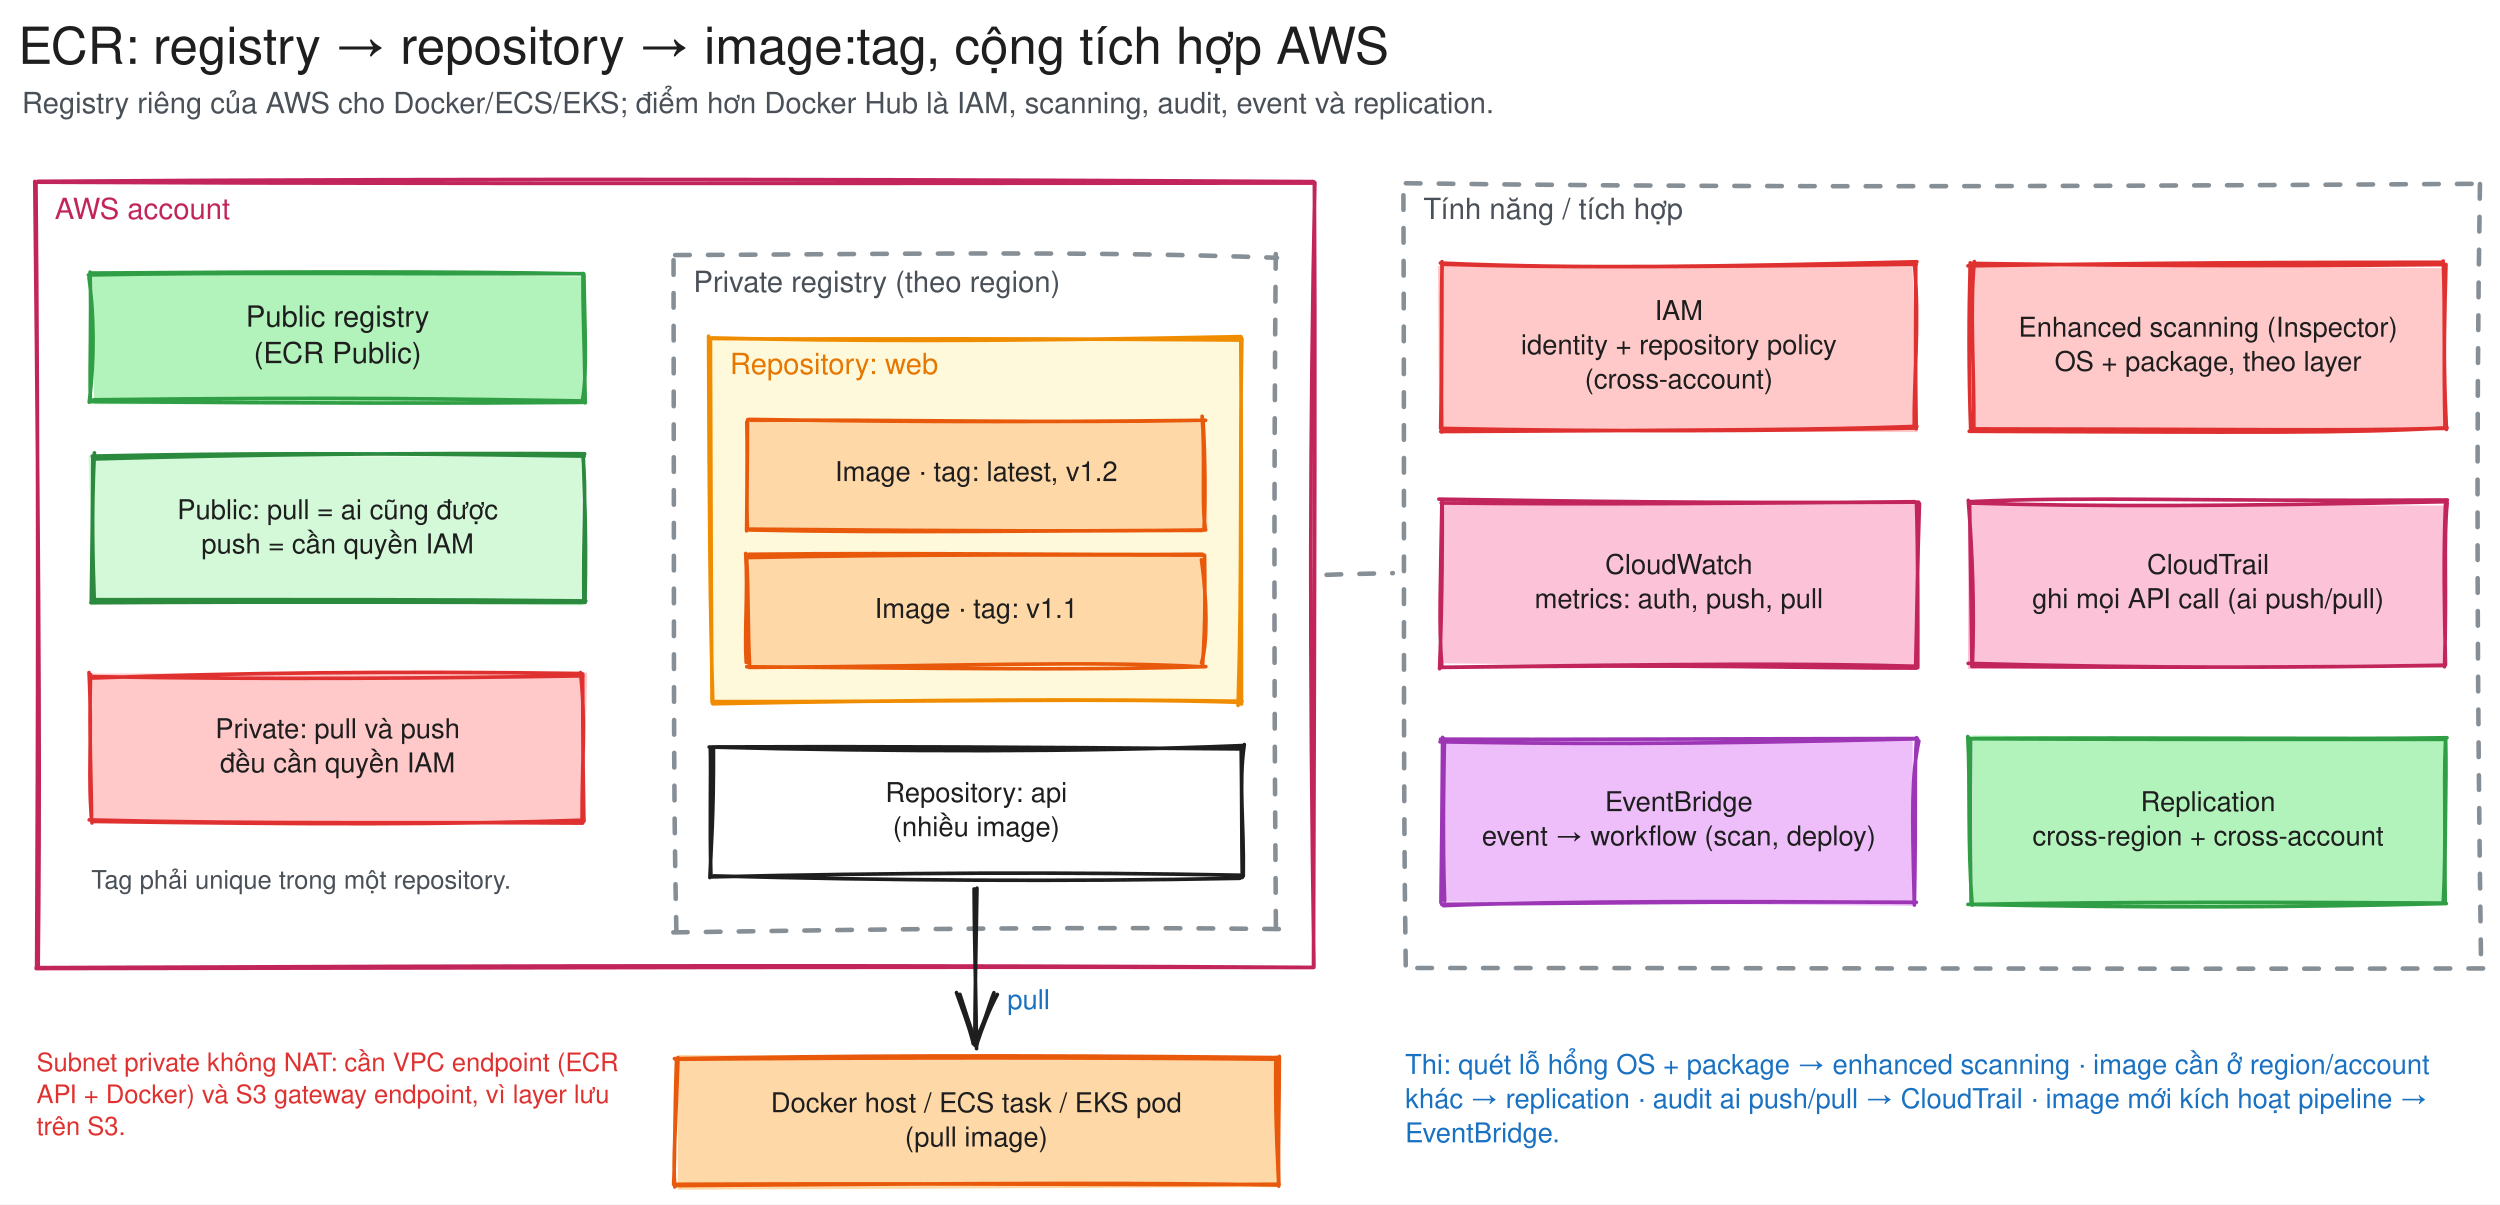
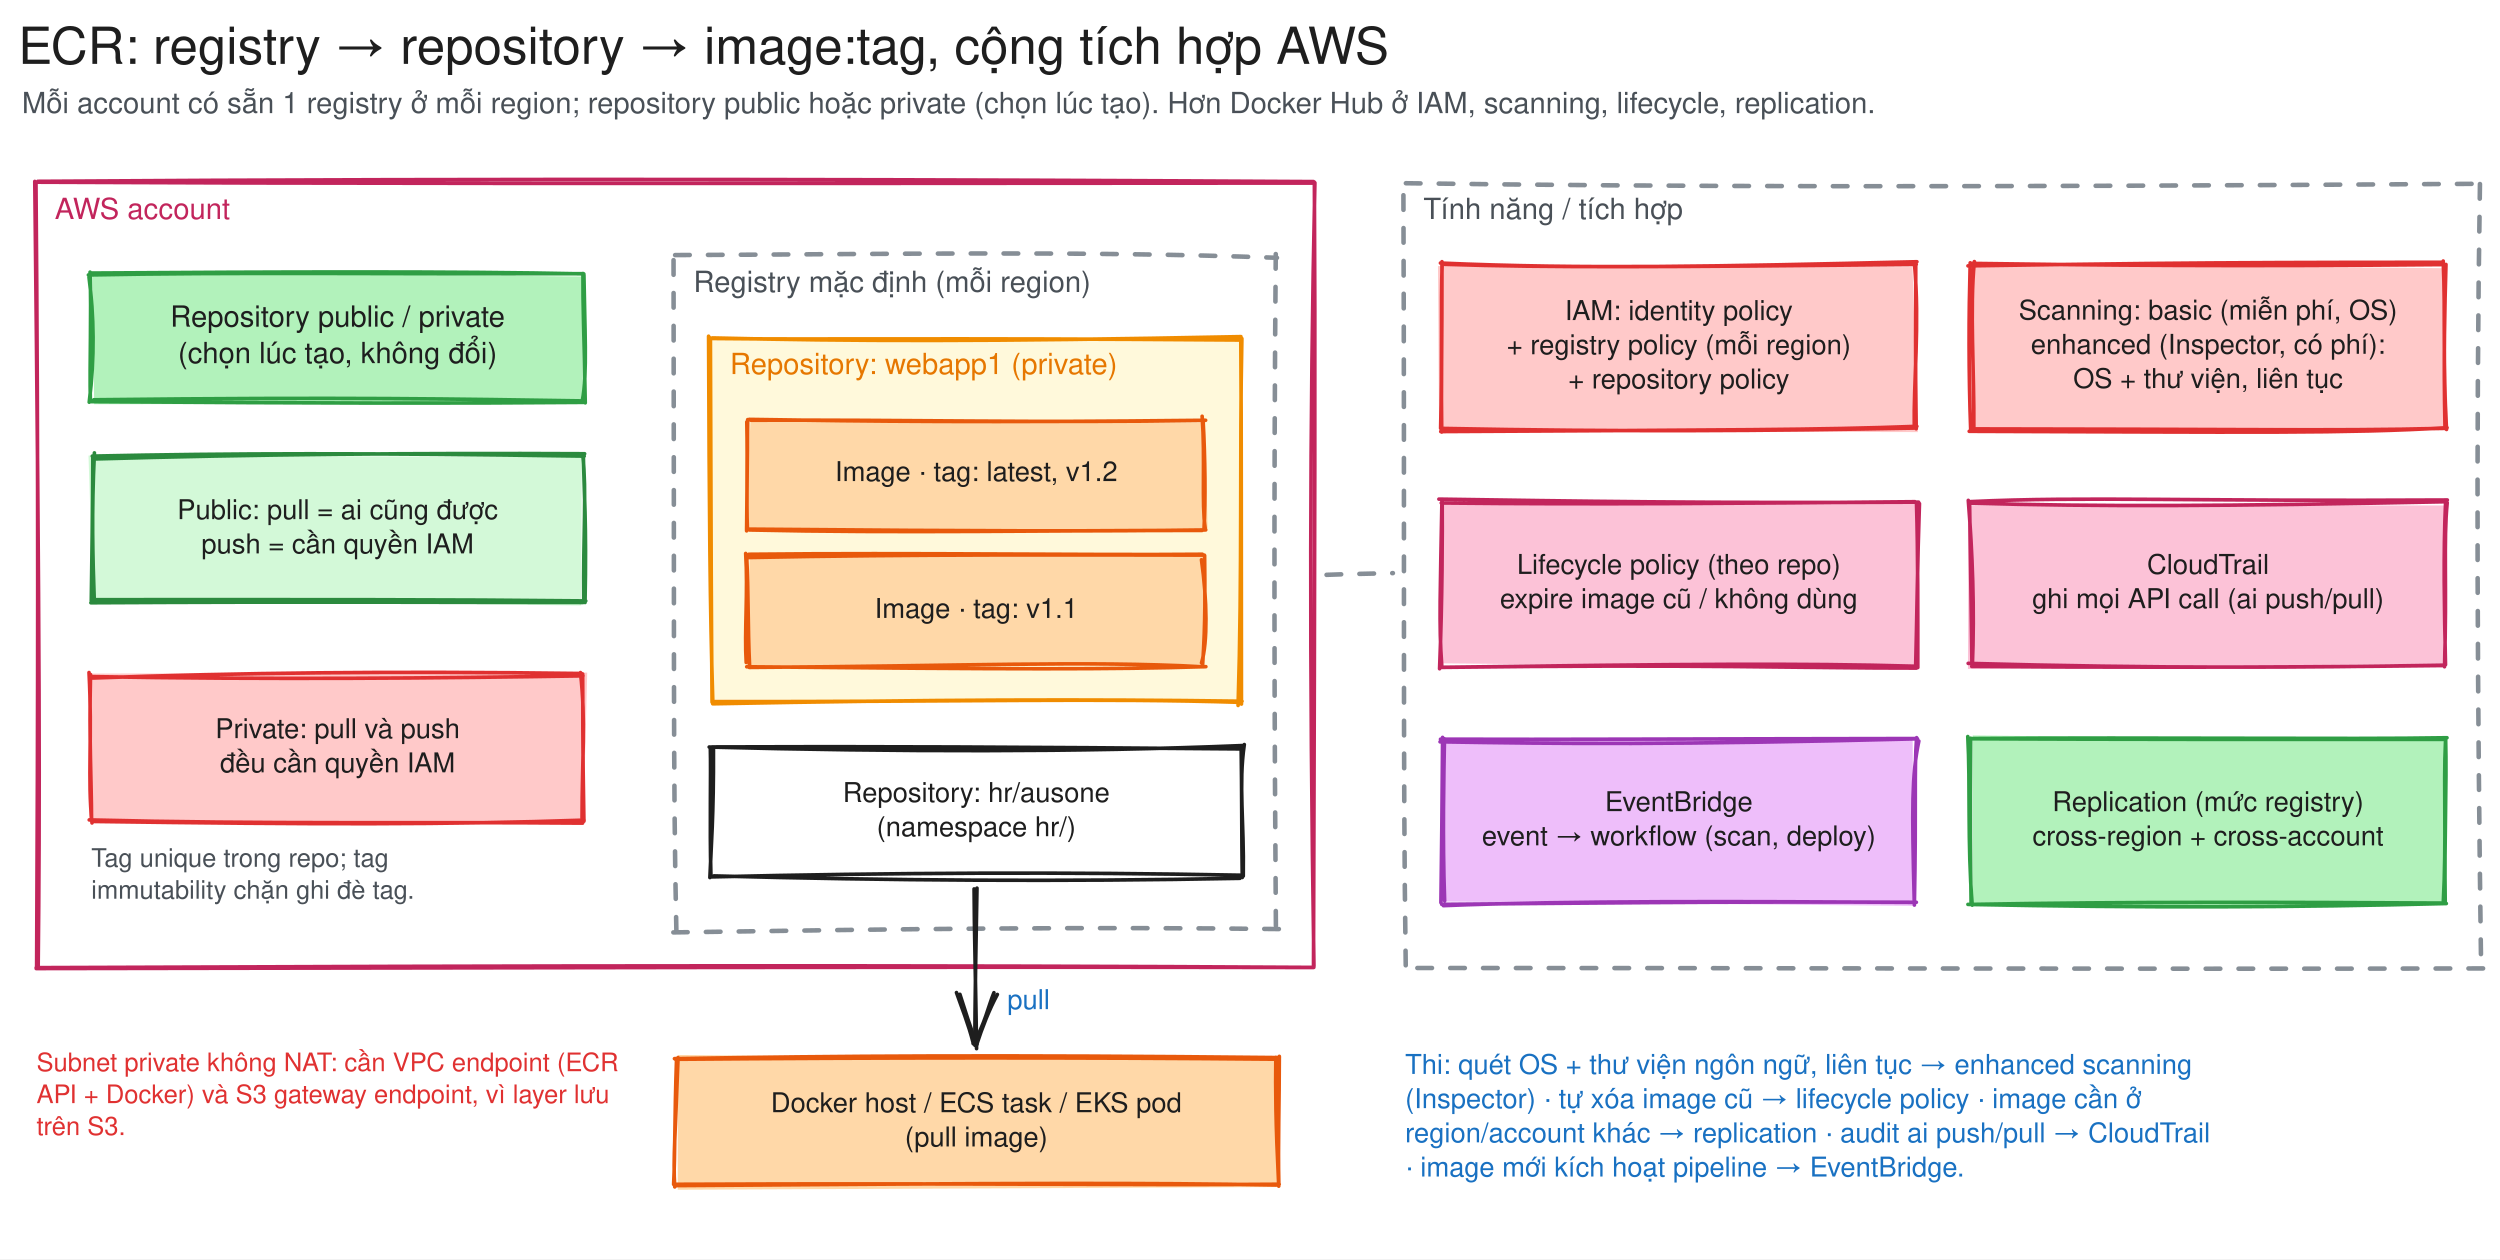
- <svg xmlns="http://www.w3.org/2000/svg" version="1.1" viewBox="0 0 1370 660" width="1370" height="660">
+ <svg xmlns="http://www.w3.org/2000/svg" version="1.1" viewBox="0 0 1370 690" width="1370" height="690">
  <defs>
    <style>
      @font-face {
        font-family: "Virgil";
        src: url("https://excalidraw.com/Virgil.woff2");
      }
      @font-face {
        font-family: "Cascadia";
        src: url("https://excalidraw.com/Cascadia.woff2");
      }
    </style>
  </defs>
-   <rect x="0" y="0" width="1370" height="660" fill="#ffffff" />
+   <rect x="0" y="0" width="1370" height="690" fill="#ffffff" />
  <g transform="translate(10 10) rotate(0 385.56 17.5)">
    <text x="0" y="25" font-family="Helvetica, Segoe UI Emoji" font-size="28px" fill="#1e1e1e" text-anchor="start" style="white-space: pre;" direction="ltr">ECR: registry → repository → image:tag, cộng tích hợp AWS</text>
  </g>
-   <g transform="translate(12 48) rotate(0 421.68 10)">
-     <text x="0" y="14" font-family="Helvetica, Segoe UI Emoji" font-size="16px" fill="#495057" text-anchor="start" style="white-space: pre;" direction="ltr">Registry riêng của AWS cho Docker/ECS/EKS; điểm hơn Docker Hub là IAM, scanning, audit, event và replication.</text>
+   <g transform="translate(12 48) rotate(0 564.82 10)">
+     <text x="0" y="14" font-family="Helvetica, Segoe UI Emoji" font-size="16px" fill="#495057" text-anchor="start" style="white-space: pre;" direction="ltr">Mỗi account có sẵn 1 registry ở mỗi region; repository public hoặc private (chọn lúc tạo). Hơn Docker Hub ở IAM, scanning, lifecycle, replication.</text>
  </g>
  <g stroke-linecap="round" transform="translate(20 100) rotate(0 350 215)">
    <path d="M0.71 -0.63 C257.73 -2.44, 515.26 -1.57, 699.82 -0.49 M-0.23 -0.16 C152.88 0.6, 305.34 0.64, 699.72 0.33 M700.56 0.17 C697.77 130.63, 697.49 262.55, 700.04 429.45 M700.28 -0.18 C700.81 91.04, 700.53 181.08, 699.8 429.71 M699.72 430.2 C486.41 429.75, 272.44 430.36, -0.15 430.77 M699.97 430.13 C489.45 428.84, 278.79 429.09, -0.17 430.27 M0.92 429.64 C1.86 343.3, 1.86 257.03, -0.94 -0.58 M0.08 429.73 C0.73 291.43, 1.08 153.6, -0.29 -0.12" stroke="#c2255c" stroke-width="2" fill="none" />
  </g>
  <g transform="translate(30 106) rotate(0 48.96 10)">
    <text x="0" y="14" font-family="Helvetica, Segoe UI Emoji" font-size="16px" fill="#c2255c" text-anchor="start" style="white-space: pre;" direction="ltr">AWS account</text>
  </g>
  <g stroke-linecap="round" transform="translate(370 140) rotate(0 165 185)">
    <path d="M-0.03 -0.22 C112.84 -0.61, 222.97 -2.69, 329.76 1.27 M329.12 -0.77 C327.97 130.88, 328.36 262.35, 329.21 370.78 M330.81 369.12 C227.8 367.91, 127.75 368.95, -1 370.95 M0.66 370.57 C-1.25 285.98, -0.45 202.17, -0.9 0.04" stroke="#868e96" stroke-width="2.5" fill="none" stroke-dasharray="8 10" />
  </g>
  <g transform="translate(380 146) rotate(0 112.88 10)">
-     <text x="0" y="14" font-family="Helvetica, Segoe UI Emoji" font-size="16px" fill="#495057" text-anchor="start" style="white-space: pre;" direction="ltr">Private registry (theo region)</text>
+     <text x="0" y="14" font-family="Helvetica, Segoe UI Emoji" font-size="16px" fill="#495057" text-anchor="start" style="white-space: pre;" direction="ltr">Registry mặc định (mỗi region)</text>
  </g>
  <g stroke-linecap="round" transform="translate(390 185) rotate(0 145 100)">
    <path d="M-0.03 0.23 L290.65 -0.53 L291.07 199.58 L0.51 198.26" stroke="none" stroke-width="0" fill="#fff9db" />
    <path d="M-1.06 0.49 C59.9 1.22, 119.54 0.04, 290.45 1.35 M0.47 0.18 C76.16 2.03, 150.53 2.27, 290.03 -0.53 M290.55 0.52 C289.25 62.4, 290.78 128.5, 288.47 201.59 M289.95 0.21 C290.37 54.26, 290.14 108.16, 290.31 200.83 M289.96 199.9 C214.42 197.45, 136.83 199.63, 1.01 199.47 M290.63 199.27 C205.85 198.11, 121.95 198.3, 0.59 200.68 M0.59 198.26 C-0.91 149.71, -1.33 98.82, -1.7 -0.76 M0.21 199.81 C-0.17 158.7, -0.34 117.4, -0.69 0.18" stroke="#f08c00" stroke-width="2" fill="none" />
  </g>
-   <g transform="translate(400 191) rotate(0 61.36 10)">
-     <text x="0" y="14" font-family="Helvetica, Segoe UI Emoji" font-size="16px" fill="#e67700" text-anchor="start" style="white-space: pre;" direction="ltr">Repository: web</text>
+   <g transform="translate(400 191) rotate(0 118.63 10)">
+     <text x="0" y="14" font-family="Helvetica, Segoe UI Emoji" font-size="16px" fill="#e67700" text-anchor="start" style="white-space: pre;" direction="ltr">Repository: webapp1 (private)</text>
  </g>
  <g stroke-linecap="round" transform="translate(770 100) rotate(0 295 215)">
    <path d="M0.43 0.41 C148.73 2.38, 296.69 2.7, 589.88 0.71 M589.01 0.86 C586.76 142.86, 587.65 284.52, 589.64 429.62 M590.72 430.7 C385.83 431.2, 183.08 430.36, -0.42 430.46 M0.34 428.98 C-1.32 314.73, -0.17 201.35, -0.95 -0.96" stroke="#868e96" stroke-width="2.5" fill="none" stroke-dasharray="8 10" />
  </g>
  <g transform="translate(780 106) rotate(0 74 10)">
    <text x="0" y="14" font-family="Helvetica, Segoe UI Emoji" font-size="16px" fill="#495057" text-anchor="start" style="white-space: pre;" direction="ltr">Tính năng / tích hợp</text>
  </g>
  <g stroke-linecap="round" transform="translate(50 150) rotate(0 135 35)">
    <path d="M0.44 -0.93 L268.94 1.51 L269.48 71.15 L1.62 71.52" stroke="none" stroke-width="0" fill="#b2f2bb" />
    <path d="M-1.56 0.68 C77.9 -0.9, 159.06 0.26, 268.83 -0.03 M0.27 -0.37 C100.28 -1.06, 200 -1.45, 269.92 0.08 M269.99 0.64 C270.37 28.11, 271.93 55.69, 269.13 69.41 M269.45 -0.13 C269.3 16.37, 270.12 34.44, 270.72 70.76 M269.34 69.7 C202.92 68.69, 139.23 67.48, 1.41 69.08 M269.77 70.5 C199.37 71.14, 127.06 71.02, -0.47 70.09 M-1.11 70.41 C1.98 45.99, 1.5 22.61, -1.22 1.99 M-0.49 70.04 C-0.97 47.32, 0.18 23.16, -0.65 -0.87" stroke="#2f9e44" stroke-width="2" fill="none" />
  </g>
-   <g transform="translate(128.04 165) rotate(0 56.96 20)">
-     <text x="56.96" y="14" font-family="Helvetica, Segoe UI Emoji" font-size="16px" fill="#1e1e1e" text-anchor="middle" style="white-space: pre;" direction="ltr">Public registry</text>
-     <text x="56.96" y="34" font-family="Helvetica, Segoe UI Emoji" font-size="16px" fill="#1e1e1e" text-anchor="middle" style="white-space: pre;" direction="ltr">(ECR Public)</text>
+   <g transform="translate(82.47 165) rotate(0 102.53 20)">
+     <text x="102.53" y="14" font-family="Helvetica, Segoe UI Emoji" font-size="16px" fill="#1e1e1e" text-anchor="middle" style="white-space: pre;" direction="ltr">Repository public / private</text>
+     <text x="102.53" y="34" font-family="Helvetica, Segoe UI Emoji" font-size="16px" fill="#1e1e1e" text-anchor="middle" style="white-space: pre;" direction="ltr">(chọn lúc tạo, không đổi)</text>
  </g>
  <g stroke-linecap="round" transform="translate(50 250) rotate(0 135 40)">
    <path d="M-1.52 -0.38 L268.86 0.41 L268.48 81.85 L1.04 78.4" stroke="none" stroke-width="0" fill="#d3f9d8" />
    <path d="M1.19 1.53 C89.11 -1.03, 177.45 -1.82, 270.37 -1.35 M0.58 -0.05 C76.22 -1.65, 151.32 -1.86, 270.15 -0.04 M269.36 -0.87 C271.55 20.24, 269.51 42.19, 269.89 79.43 M269.66 -0.57 C270.01 18.87, 271.5 36.34, 270.6 80.17 M270.99 79.3 C195.48 78.48, 121.58 78.59, 1.36 78.62 M269.57 80.16 C195.28 80.16, 119.87 79.63, -0.19 80.32 M1.67 79.19 C0.83 55.32, 0.13 31.1, 1.73 -1.82 M0.02 79.28 C0.24 56.69, 0.81 33.42, 0.87 0.38" stroke="#2b8a3e" stroke-width="2" fill="none" />
  </g>
  <g transform="translate(96.575 271.25) rotate(0 88.425 18.75)">
    <text x="88.425" y="13.25" font-family="Helvetica, Segoe UI Emoji" font-size="15px" fill="#1e1e1e" text-anchor="middle" style="white-space: pre;" direction="ltr">Public: pull = ai cũng được</text>
    <text x="88.425" y="32" font-family="Helvetica, Segoe UI Emoji" font-size="15px" fill="#1e1e1e" text-anchor="middle" style="white-space: pre;" direction="ltr">push = cần quyền IAM</text>
  </g>
  <g stroke-linecap="round" transform="translate(50 370) rotate(0 135 40)">
    <path d="M-0.84 -0.89 L271.79 -1.41 L269.71 80.32 L-1.25 79.97" stroke="none" stroke-width="0" fill="#ffc9c9" />
    <path d="M0.86 1.56 C81.28 -1.32, 161.46 -2.33, 268.7 -0.93 M-0.27 0.77 C96.92 2.55, 193.51 1.61, 269.47 0.37 M268.09 -1.43 C271.09 24.59, 268.95 47.28, 268.96 78.09 M269.3 -0.65 C269.49 16.68, 269.13 33.55, 269.98 80.04 M269.25 81.08 C182.11 80.32, 94.26 81.74, -1.11 79.31 M270.07 79.43 C196.52 81.94, 123.91 81.9, 0.42 80.15 M0.42 80.98 C-2.12 56.61, 0.65 33.77, -1.22 -1.45 M0.16 79.04 C0.15 58.42, -1.22 36.85, -0.39 -0.35" stroke="#e03131" stroke-width="2" fill="none" />
  </g>
  <g transform="translate(113.225 391.25) rotate(0 71.775 18.75)">
    <text x="71.775" y="13.25" font-family="Helvetica, Segoe UI Emoji" font-size="15px" fill="#1e1e1e" text-anchor="middle" style="white-space: pre;" direction="ltr">Private: pull và push</text>
    <text x="71.775" y="32" font-family="Helvetica, Segoe UI Emoji" font-size="15px" fill="#1e1e1e" text-anchor="middle" style="white-space: pre;" direction="ltr">đều cần quyền IAM</text>
  </g>
  <g stroke-linecap="round" transform="translate(410 230) rotate(0 125 30)">
    <path d="M1.29 1.03 L250.25 1.79 L251.82 60.1 L-1.82 59.66" stroke="none" stroke-width="0" fill="#ffd8a8" />
    <path d="M1.52 0.29 C81.61 -0.11, 162.77 1.85, 249.08 0.38 M0.55 -0.18 C65.68 0.91, 131.4 1.61, 250.68 0.31 M248.77 -1.89 C250.48 21.04, 248.43 46.1, 250.44 59.43 M249.28 -0.04 C250.47 21.63, 250.64 43.39, 249.78 60.47 M248.72 60.68 C165.47 60.6, 82.92 62.31, 0.68 60.42 M250.73 60.4 C192.57 61.2, 134.39 61.09, -0.22 59.96 M-0.43 59.54 C-1.05 43.24, -0.24 26.6, -0.75 1.2 M-0.86 60.9 C-0.6 39.56, -0.48 17.98, -0.27 -0.05" stroke="#e8590c" stroke-width="2" fill="none" />
  </g>
  <g transform="translate(447.7 250.625) rotate(0 87.3 9.375)">
    <text x="87.3" y="13" font-family="Helvetica, Segoe UI Emoji" font-size="15px" fill="#1e1e1e" text-anchor="middle" style="white-space: pre;" direction="ltr">Image · tag: latest, v1.2</text>
  </g>
  <g stroke-linecap="round" transform="translate(410 305) rotate(0 125 30)">
    <path d="M0.92 -1.95 L249.22 -0.27 L249.42 59.1 L-0.68 60.49" stroke="none" stroke-width="0" fill="#ffd8a8" />
    <path d="M0.41 -1.26 C91.98 -2.25, 185.16 -0.68, 248.88 -1.28 M-0.53 0.55 C90.96 -1.34, 181.63 -0.87, 249.99 -0.79 M248.4 1.75 C251.52 23.56, 251.84 47.18, 248.43 58.27 M250.13 -0.56 C250.3 18.29, 250.67 35.14, 249.03 59.45 M249.61 60.39 C183.56 56.95, 119.8 60.04, 0.58 60.75 M250.81 60.33 C198.22 61.93, 147.16 61.79, -0.8 60.39 M-1.08 58.04 C-2.14 41.24, -0.05 18.85, -1.37 -1.71 M0.79 60.33 C-0.23 38.59, 0.16 18.57, -0.81 0.18" stroke="#e8590c" stroke-width="2" fill="none" />
  </g>
  <g transform="translate(474.175 325.625) rotate(0 60.825 9.375)">
    <text x="60.825" y="13" font-family="Helvetica, Segoe UI Emoji" font-size="15px" fill="#1e1e1e" text-anchor="middle" style="white-space: pre;" direction="ltr">Image · tag: v1.1</text>
  </g>
  <g stroke-linecap="round" transform="translate(390 410) rotate(0 145 35)">
    <path d="M0.22 -0.55 L288.9 -2 L290.61 69.67 L-0.9 71.76" stroke="none" stroke-width="0" fill="#ffffff" />
    <path d="M-1.36 -0.62 C99.99 2.04, 201.88 2.26, 291.27 -1.45 M0.22 -0.68 C85.82 -1.09, 171.28 -0.6, 290.34 0.41 M291.88 -1.98 C288.67 19.86, 291.82 40.28, 291.31 70.08 M290.16 -0.26 C290.53 23.22, 290.41 49.14, 290.76 70.86 M289.46 71.32 C192.68 73.23, 96.14 72.55, 1.26 69.99 M290.28 69.62 C194.3 67.75, 97.92 68.22, -0.6 70.55 M-0.98 70.9 C-0.36 53.91, 1.16 37.64, 0.97 -0.03 M-0.43 69.45 C-1.13 42.21, -0.36 14.45, -0.74 -0.43" stroke="#1e1e1e" stroke-width="2" fill="none" />
  </g>
-   <g transform="translate(481.6 426.25) rotate(0 53.4 18.75)">
-     <text x="53.4" y="13.25" font-family="Helvetica, Segoe UI Emoji" font-size="15px" fill="#1e1e1e" text-anchor="middle" style="white-space: pre;" direction="ltr">Repository: api</text>
-     <text x="53.4" y="32" font-family="Helvetica, Segoe UI Emoji" font-size="15px" fill="#1e1e1e" text-anchor="middle" style="white-space: pre;" direction="ltr">(nhiều image)</text>
+   <g transform="translate(460.24 426.25) rotate(0 74.76 18.75)">
+     <text x="74.76" y="13.25" font-family="Helvetica, Segoe UI Emoji" font-size="15px" fill="#1e1e1e" text-anchor="middle" style="white-space: pre;" direction="ltr">Repository: hr/ausone</text>
+     <text x="74.76" y="32" font-family="Helvetica, Segoe UI Emoji" font-size="15px" fill="#1e1e1e" text-anchor="middle" style="white-space: pre;" direction="ltr">(namespace hr/)</text>
  </g>
  <g stroke-linecap="round" transform="translate(790 145) rotate(0 130 45)">
    <path d="M-1.99 0.79 L258.06 1.36 L260.95 91.8 L-1.38 91.2" stroke="none" stroke-width="0" fill="#ffc9c9" />
    <path d="M-0.64 -0.85 C77.43 2.55, 152.66 0.99, 260.46 -1.57 M0.8 -0.17 C60.3 1.78, 121.37 1.31, 260.11 -0.07 M259.16 -0.12 C262.03 32.96, 258.58 64.61, 259.02 89.52 M259.83 0.92 C259.94 25.89, 259.44 50.78, 260.08 89.96 M260.44 88.63 C207.95 90.63, 156.02 90.59, -0.47 91.5 M260.13 89.56 C179.34 91.14, 98.63 91.72, -0.15 89.76 M0.07 91.77 C-0.35 67.54, 0.25 45.05, 0.2 -1.6 M-0.54 89.68 C0.34 55.66, -0.44 19.44, 0.28 0.66" stroke="#e03131" stroke-width="2" fill="none" />
  </g>
-   <g transform="translate(822.95 161.875) rotate(0 97.05 28.125)">
-     <text x="97.05" y="13.5" font-family="Helvetica, Segoe UI Emoji" font-size="15px" fill="#1e1e1e" text-anchor="middle" style="white-space: pre;" direction="ltr">IAM</text>
-     <text x="97.05" y="32.25" font-family="Helvetica, Segoe UI Emoji" font-size="15px" fill="#1e1e1e" text-anchor="middle" style="white-space: pre;" direction="ltr">identity + repository policy</text>
-     <text x="97.05" y="51" font-family="Helvetica, Segoe UI Emoji" font-size="15px" fill="#1e1e1e" text-anchor="middle" style="white-space: pre;" direction="ltr">(cross-account)</text>
+   <g transform="translate(816.02 161.88) rotate(0 103.98 28.12)">
+     <text x="103.98" y="13.5" font-family="Helvetica, Segoe UI Emoji" font-size="15px" fill="#1e1e1e" text-anchor="middle" style="white-space: pre;" direction="ltr">IAM: identity policy</text>
+     <text x="103.98" y="32.25" font-family="Helvetica, Segoe UI Emoji" font-size="15px" fill="#1e1e1e" text-anchor="middle" style="white-space: pre;" direction="ltr">+ registry policy (mỗi region)</text>
+     <text x="103.98" y="51" font-family="Helvetica, Segoe UI Emoji" font-size="15px" fill="#1e1e1e" text-anchor="middle" style="white-space: pre;" direction="ltr">+ repository policy</text>
  </g>
  <g stroke-linecap="round" transform="translate(1080 145) rotate(0 130 45)">
    <path d="M0.61 -0.38 L258.59 1.97 L261.55 88.98 L1.8 90.41" stroke="none" stroke-width="0" fill="#ffc9c9" />
    <path d="M-1.55 0.7 C59.3 -0.2, 121.18 -1.33, 258.63 -1.26 M-0.2 -0.67 C70.96 0.33, 141.55 1.11, 259.34 -0.01 M258.88 -1.95 C260.19 27.71, 258.58 54.63, 260.69 90.34 M260.39 -0.08 C259.74 24.04, 259.02 48.11, 259.86 89.83 M260.99 89.38 C206.53 92.67, 153.14 91.86, -0.87 91.36 M260.79 89.73 C195.34 91.19, 130.59 90.09, 0.62 90.03 M1.66 90.23 C1.94 58.84, -0.63 23.97, 1.95 -1.65 M-0.05 90.98 C-1.24 59.02, -1.16 28.03, -0.33 -0.97" stroke="#e03131" stroke-width="2" fill="none" />
  </g>
-   <g transform="translate(1104.55 171.25) rotate(0 105.45 18.75)">
-     <text x="105.45" y="13.25" font-family="Helvetica, Segoe UI Emoji" font-size="15px" fill="#1e1e1e" text-anchor="middle" style="white-space: pre;" direction="ltr">Enhanced scanning (Inspector)</text>
-     <text x="105.45" y="32" font-family="Helvetica, Segoe UI Emoji" font-size="15px" fill="#1e1e1e" text-anchor="middle" style="white-space: pre;" direction="ltr">OS + package, theo layer</text>
+   <g transform="translate(1100.91 161.88) rotate(0 109.08 28.12)">
+     <text x="109.08" y="13.25" font-family="Helvetica, Segoe UI Emoji" font-size="15px" fill="#1e1e1e" text-anchor="middle" style="white-space: pre;" direction="ltr">Scanning: basic (miễn phí, OS)</text>
+     <text x="109.08" y="32" font-family="Helvetica, Segoe UI Emoji" font-size="15px" fill="#1e1e1e" text-anchor="middle" style="white-space: pre;" direction="ltr">enhanced (Inspector, có phí):</text>
+     <text x="109.08" y="50.75" font-family="Helvetica, Segoe UI Emoji" font-size="15px" fill="#1e1e1e" text-anchor="middle" style="white-space: pre;" direction="ltr">OS + thư viện, liên tục</text>
  </g>
  <g stroke-linecap="round" transform="translate(790 275) rotate(0 130 45)">
    <path d="M-0.06 1.49 L260.02 0.98 L261.65 91.07 L-0.33 88.5" stroke="none" stroke-width="0" fill="#fcc2d7" />
    <path d="M-1.49 -1.48 C71.56 -0.38, 144.97 0.8, 261.37 0.18 M-0.19 0.64 C83.7 1.55, 167.3 0.86, 259.4 -0.07 M261.86 0.96 C260.77 32.09, 260.43 66.2, 259.78 90.08 M260.24 0.56 C261.09 30.12, 260.95 61.5, 260.95 90.81 M260.21 91.12 C199.9 91.19, 140.78 88.91, -0.44 90.73 M259.38 90.09 C196.89 88.32, 132.37 88.9, 0.52 90.67 M-1.11 91.47 C0.42 53.11, 0.46 16.41, 0.32 -0.92 M0.09 89.85 C-1.56 67.76, -0.65 46.97, 0.18 -0.53" stroke="#c2255c" stroke-width="2" fill="none" />
  </g>
-   <g transform="translate(834.2 301.25) rotate(0 85.8 18.75)">
-     <text x="85.8" y="13.25" font-family="Helvetica, Segoe UI Emoji" font-size="15px" fill="#1e1e1e" text-anchor="middle" style="white-space: pre;" direction="ltr">CloudWatch</text>
-     <text x="85.8" y="32" font-family="Helvetica, Segoe UI Emoji" font-size="15px" fill="#1e1e1e" text-anchor="middle" style="white-space: pre;" direction="ltr">metrics: auth, push, pull</text>
+   <g transform="translate(823.9 301.25) rotate(0 96.09 18.75)">
+     <text x="96.09" y="13.25" font-family="Helvetica, Segoe UI Emoji" font-size="15px" fill="#1e1e1e" text-anchor="middle" style="white-space: pre;" direction="ltr">Lifecycle policy (theo repo)</text>
+     <text x="96.09" y="32" font-family="Helvetica, Segoe UI Emoji" font-size="15px" fill="#1e1e1e" text-anchor="middle" style="white-space: pre;" direction="ltr">expire image cũ / không dùng</text>
  </g>
  <g stroke-linecap="round" transform="translate(1080 275) rotate(0 130 45)">
    <path d="M-1.38 1.96 L260.36 1.99 L258.62 88.6 L-1.56 91.57" stroke="none" stroke-width="0" fill="#fcc2d7" />
    <path d="M-0.16 -0.11 C61.61 -3.07, 123.35 -0.14, 261.13 -1.01 M0.49 0.75 C70.01 2.7, 138.98 2.45, 260.3 -0.05 M261.07 0.51 C258.99 21.61, 260.97 46.19, 259.58 90.38 M260.2 -0.33 C258.85 29.77, 259.53 57.7, 260.13 89.28 M258.55 89.5 C180.98 90.9, 102.71 91.34, -1.44 88.52 M259.24 89.71 C156.95 91, 53.56 90.71, 0.52 90.2 M0.85 90.16 C2.13 59.12, 0.88 27.3, -1.38 -0.8 M0.62 89.28 C0.18 61.4, -0.09 31.12, -0.67 0.07" stroke="#c2255c" stroke-width="2" fill="none" />
  </g>
  <g transform="translate(1109.35 301.25) rotate(0 100.65 18.75)">
    <text x="100.65" y="13.25" font-family="Helvetica, Segoe UI Emoji" font-size="15px" fill="#1e1e1e" text-anchor="middle" style="white-space: pre;" direction="ltr">CloudTrail</text>
    <text x="100.65" y="32" font-family="Helvetica, Segoe UI Emoji" font-size="15px" fill="#1e1e1e" text-anchor="middle" style="white-space: pre;" direction="ltr">ghi mọi API call (ai push/pull)</text>
  </g>
  <g stroke-linecap="round" transform="translate(790 405) rotate(0 130 45)">
    <path d="M-0.02 -0.77 L258.14 -0.15 L258.7 91.42 L-0.06 89.04" stroke="none" stroke-width="0" fill="#eebefa" />
    <path d="M-0.86 1.52 C64.87 2.61, 126.41 3.3, 260.77 -0.13 M-0.61 0.08 C64.94 0.34, 130.02 -0.13, 259.4 -0.28 M261.53 1.1 C257.63 19.81, 257.69 37.18, 259 88.5 M260.29 -0.76 C258.91 18.09, 260.19 35.99, 259.08 90.98 M258.7 89.5 C165.28 88.96, 69.26 88.48, 0.99 91.3 M260.16 89.45 C160.25 88.91, 59.09 90.07, 0.06 90.58 M1.66 88.64 C0.42 53.37, 1.25 19.37, 1.57 -0.15 M-0.38 89.64 C0.03 62.95, 0.23 36.17, 0.54 -0.91" stroke="#9c36b5" stroke-width="2" fill="none" />
  </g>
  <g transform="translate(808.1 431.25) rotate(0 111.9 18.75)">
    <text x="111.9" y="13.25" font-family="Helvetica, Segoe UI Emoji" font-size="15px" fill="#1e1e1e" text-anchor="middle" style="white-space: pre;" direction="ltr">EventBridge</text>
    <text x="111.9" y="32" font-family="Helvetica, Segoe UI Emoji" font-size="15px" fill="#1e1e1e" text-anchor="middle" style="white-space: pre;" direction="ltr">event → workflow (scan, deploy)</text>
  </g>
  <g stroke-linecap="round" transform="translate(1080 405) rotate(0 130 45)">
    <path d="M1.07 -1.99 L259.76 1.01 L260.55 90.45 L1.15 91.55" stroke="none" stroke-width="0" fill="#b2f2bb" />
    <path d="M0.91 -0.27 C103.23 -1.08, 205.25 0.25, 260.94 -0.72 M-0.02 -0.15 C81.3 0.22, 161.64 0.22, 260.25 0.19 M260.13 1.49 C258.92 26.5, 260.77 54.44, 258.9 90.08 M260.21 -0.69 C260.91 27.04, 259.42 52.66, 259.98 89.58 M260.58 90.14 C178.09 92.26, 96.3 92.63, -1.57 90.61 M260.19 89.89 C172.79 89.39, 85.13 89.09, -0.16 90.62 M0.78 91.04 C-1.93 57.1, -0.23 24.45, -1.66 -1.37 M0.17 90.29 C-0.15 67.73, -0.43 45.33, -0.06 -0.45" stroke="#2f9e44" stroke-width="2" fill="none" />
  </g>
-   <g transform="translate(1104.175 431.25) rotate(0 105.825 18.75)">
-     <text x="105.825" y="13.25" font-family="Helvetica, Segoe UI Emoji" font-size="15px" fill="#1e1e1e" text-anchor="middle" style="white-space: pre;" direction="ltr">Replication</text>
-     <text x="105.825" y="32" font-family="Helvetica, Segoe UI Emoji" font-size="15px" fill="#1e1e1e" text-anchor="middle" style="white-space: pre;" direction="ltr">cross-region + cross-account</text>
+   <g transform="translate(1104.17 431.25) rotate(0 105.83 18.75)">
+     <text x="105.83" y="13.25" font-family="Helvetica, Segoe UI Emoji" font-size="15px" fill="#1e1e1e" text-anchor="middle" style="white-space: pre;" direction="ltr">Replication (mức registry)</text>
+     <text x="105.83" y="32" font-family="Helvetica, Segoe UI Emoji" font-size="15px" fill="#1e1e1e" text-anchor="middle" style="white-space: pre;" direction="ltr">cross-region + cross-account</text>
  </g>
  <g stroke-linecap="round" transform="translate(370 580) rotate(0 165 35)">
    <path d="M1.38 -1.87 L330.29 0.84 L330.7 70.5 L1.41 71.98" stroke="none" stroke-width="0" fill="#ffd8a8" />
    <path d="M-0.4 0.14 C89.04 -1.41, 176.74 -2.04, 331.1 -0.44 M0.14 0.5 C112.05 -0.46, 223.99 -0.54, 329.52 0.45 M331.07 -1.11 C331.1 23.15, 330.28 46.98, 330.8 68.92 M329.15 -0.59 C328.95 17.29, 328.98 34.24, 330.75 70.02 M331 68.95 C251.24 69.66, 170.8 68.22, -0.62 68.99 M329.33 69.39 C258.94 68.09, 187.41 68.28, 0.11 69.72 M-0.24 70.43 C-1.24 55.81, 0.23 38.76, 1.58 -0.43 M-0.85 69.04 C-0.02 51.87, -0.41 33.63, 0.75 0.03" stroke="#e8590c" stroke-width="2" fill="none" />
  </g>
  <g transform="translate(415.15 596.25) rotate(0 119.85 18.75)">
    <text x="119.85" y="13.25" font-family="Helvetica, Segoe UI Emoji" font-size="15px" fill="#1e1e1e" text-anchor="middle" style="white-space: pre;" direction="ltr">Docker host / ECS task / EKS pod</text>
    <text x="119.85" y="32" font-family="Helvetica, Segoe UI Emoji" font-size="15px" fill="#1e1e1e" text-anchor="middle" style="white-space: pre;" direction="ltr">(pull image)</text>
  </g>
  <g stroke-linecap="round">
    <g transform="translate(535 486) rotate(0 0 44)">
      <path d="M-1.2 1.14 C-1.26 15.94, 0.07 74.09, 0.15 88.65 M0.38 0.7 C0.11 15.16, -0.96 72.58, -0.72 86.86" stroke="#1e1e1e" stroke-width="2" fill="none" />
    </g>
    <g transform="translate(535 486) rotate(0 0 44)">
      <path d="M-8.97 58.89 C-6.31 67.33, -3.1 77.42, 0.26 86.32 M-10.85 57.93 C-8.21 65.67, -4.28 75.13, -1.59 85.93" stroke="#1e1e1e" stroke-width="2" fill="none" />
    </g>
    <g transform="translate(535 486) rotate(0 0 44)">
      <path d="M11.55 58.96 C7.1 67.17, 3.21 77.24, 0.26 86.32 M9.67 58 C6.57 65.52, 4.75 74.97, -1.59 85.93" stroke="#1e1e1e" stroke-width="2" fill="none" />
    </g>
  </g>
  <g stroke-linecap="round">
    <g transform="translate(726 315) rotate(0 19 0)">
      <path d="M0.96 0.01 C6.99 -0.3, 31.31 -0.78, 37.3 -0.93" stroke="#868e96" stroke-width="2.5" fill="none" stroke-dasharray="8 10" />
    </g>
  </g>
  <g transform="translate(552 540) rotate(0 12.45 9.375)">
    <text x="0" y="13" font-family="Helvetica, Segoe UI Emoji" font-size="15px" fill="#1971c2" text-anchor="start" style="white-space: pre;" direction="ltr">pull</text>
  </g>
-   <g transform="translate(50 475) rotate(0 125.09 8.75)">
-     <text x="0" y="12" font-family="Helvetica, Segoe UI Emoji" font-size="14px" fill="#495057" text-anchor="start" style="white-space: pre;" direction="ltr">Tag phải unique trong một repository.</text>
+   <g transform="translate(50 463) rotate(0 98.05 17.5)">
+     <text x="0" y="12" font-family="Helvetica, Segoe UI Emoji" font-size="14px" fill="#495057" text-anchor="start" style="white-space: pre;" direction="ltr">Tag unique trong repo; tag</text>
+     <text x="0" y="29.5" font-family="Helvetica, Segoe UI Emoji" font-size="14px" fill="#495057" text-anchor="start" style="white-space: pre;" direction="ltr">immutability chặn ghi đè tag.</text>
  </g>
  <g transform="translate(20 575) rotate(0 164.57 26.25)">
    <text x="0" y="12" font-family="Helvetica, Segoe UI Emoji" font-size="14px" fill="#e03131" text-anchor="start" style="white-space: pre;" direction="ltr">Subnet private không NAT: cần VPC endpoint (ECR</text>
    <text x="0" y="29.5" font-family="Helvetica, Segoe UI Emoji" font-size="14px" fill="#e03131" text-anchor="start" style="white-space: pre;" direction="ltr">API + Docker) và S3 gateway endpoint, vì layer lưu</text>
    <text x="0" y="47" font-family="Helvetica, Segoe UI Emoji" font-size="14px" fill="#e03131" text-anchor="start" style="white-space: pre;" direction="ltr">trên S3.</text>
  </g>
-   <g transform="translate(770 575) rotate(0 288.6 28.125)">
-     <text x="0" y="13.5" font-family="Helvetica, Segoe UI Emoji" font-size="15px" fill="#1971c2" text-anchor="start" style="white-space: pre;" direction="ltr">Thi: quét lỗ hổng OS + package → enhanced scanning · image cần ở region/account</text>
-     <text x="0" y="32.25" font-family="Helvetica, Segoe UI Emoji" font-size="15px" fill="#1971c2" text-anchor="start" style="white-space: pre;" direction="ltr">khác → replication · audit ai push/pull → CloudTrail · image mới kích hoạt pipeline →</text>
-     <text x="0" y="51" font-family="Helvetica, Segoe UI Emoji" font-size="15px" fill="#1971c2" text-anchor="start" style="white-space: pre;" direction="ltr">EventBridge.</text>
+   <g transform="translate(770 575) rotate(0 227.49 37.5)">
+     <text x="0" y="13.5" font-family="Helvetica, Segoe UI Emoji" font-size="15px" fill="#1971c2" text-anchor="start" style="white-space: pre;" direction="ltr">Thi: quét OS + thư viện ngôn ngữ, liên tục → enhanced scanning</text>
+     <text x="0" y="32.25" font-family="Helvetica, Segoe UI Emoji" font-size="15px" fill="#1971c2" text-anchor="start" style="white-space: pre;" direction="ltr">(Inspector) · tự xóa image cũ → lifecycle policy · image cần ở</text>
+     <text x="0" y="51" font-family="Helvetica, Segoe UI Emoji" font-size="15px" fill="#1971c2" text-anchor="start" style="white-space: pre;" direction="ltr">region/account khác → replication · audit ai push/pull → CloudTrail</text>
+     <text x="0" y="69.75" font-family="Helvetica, Segoe UI Emoji" font-size="15px" fill="#1971c2" text-anchor="start" style="white-space: pre;" direction="ltr">· image mới kích hoạt pipeline → EventBridge.</text>
  </g>
</svg>
